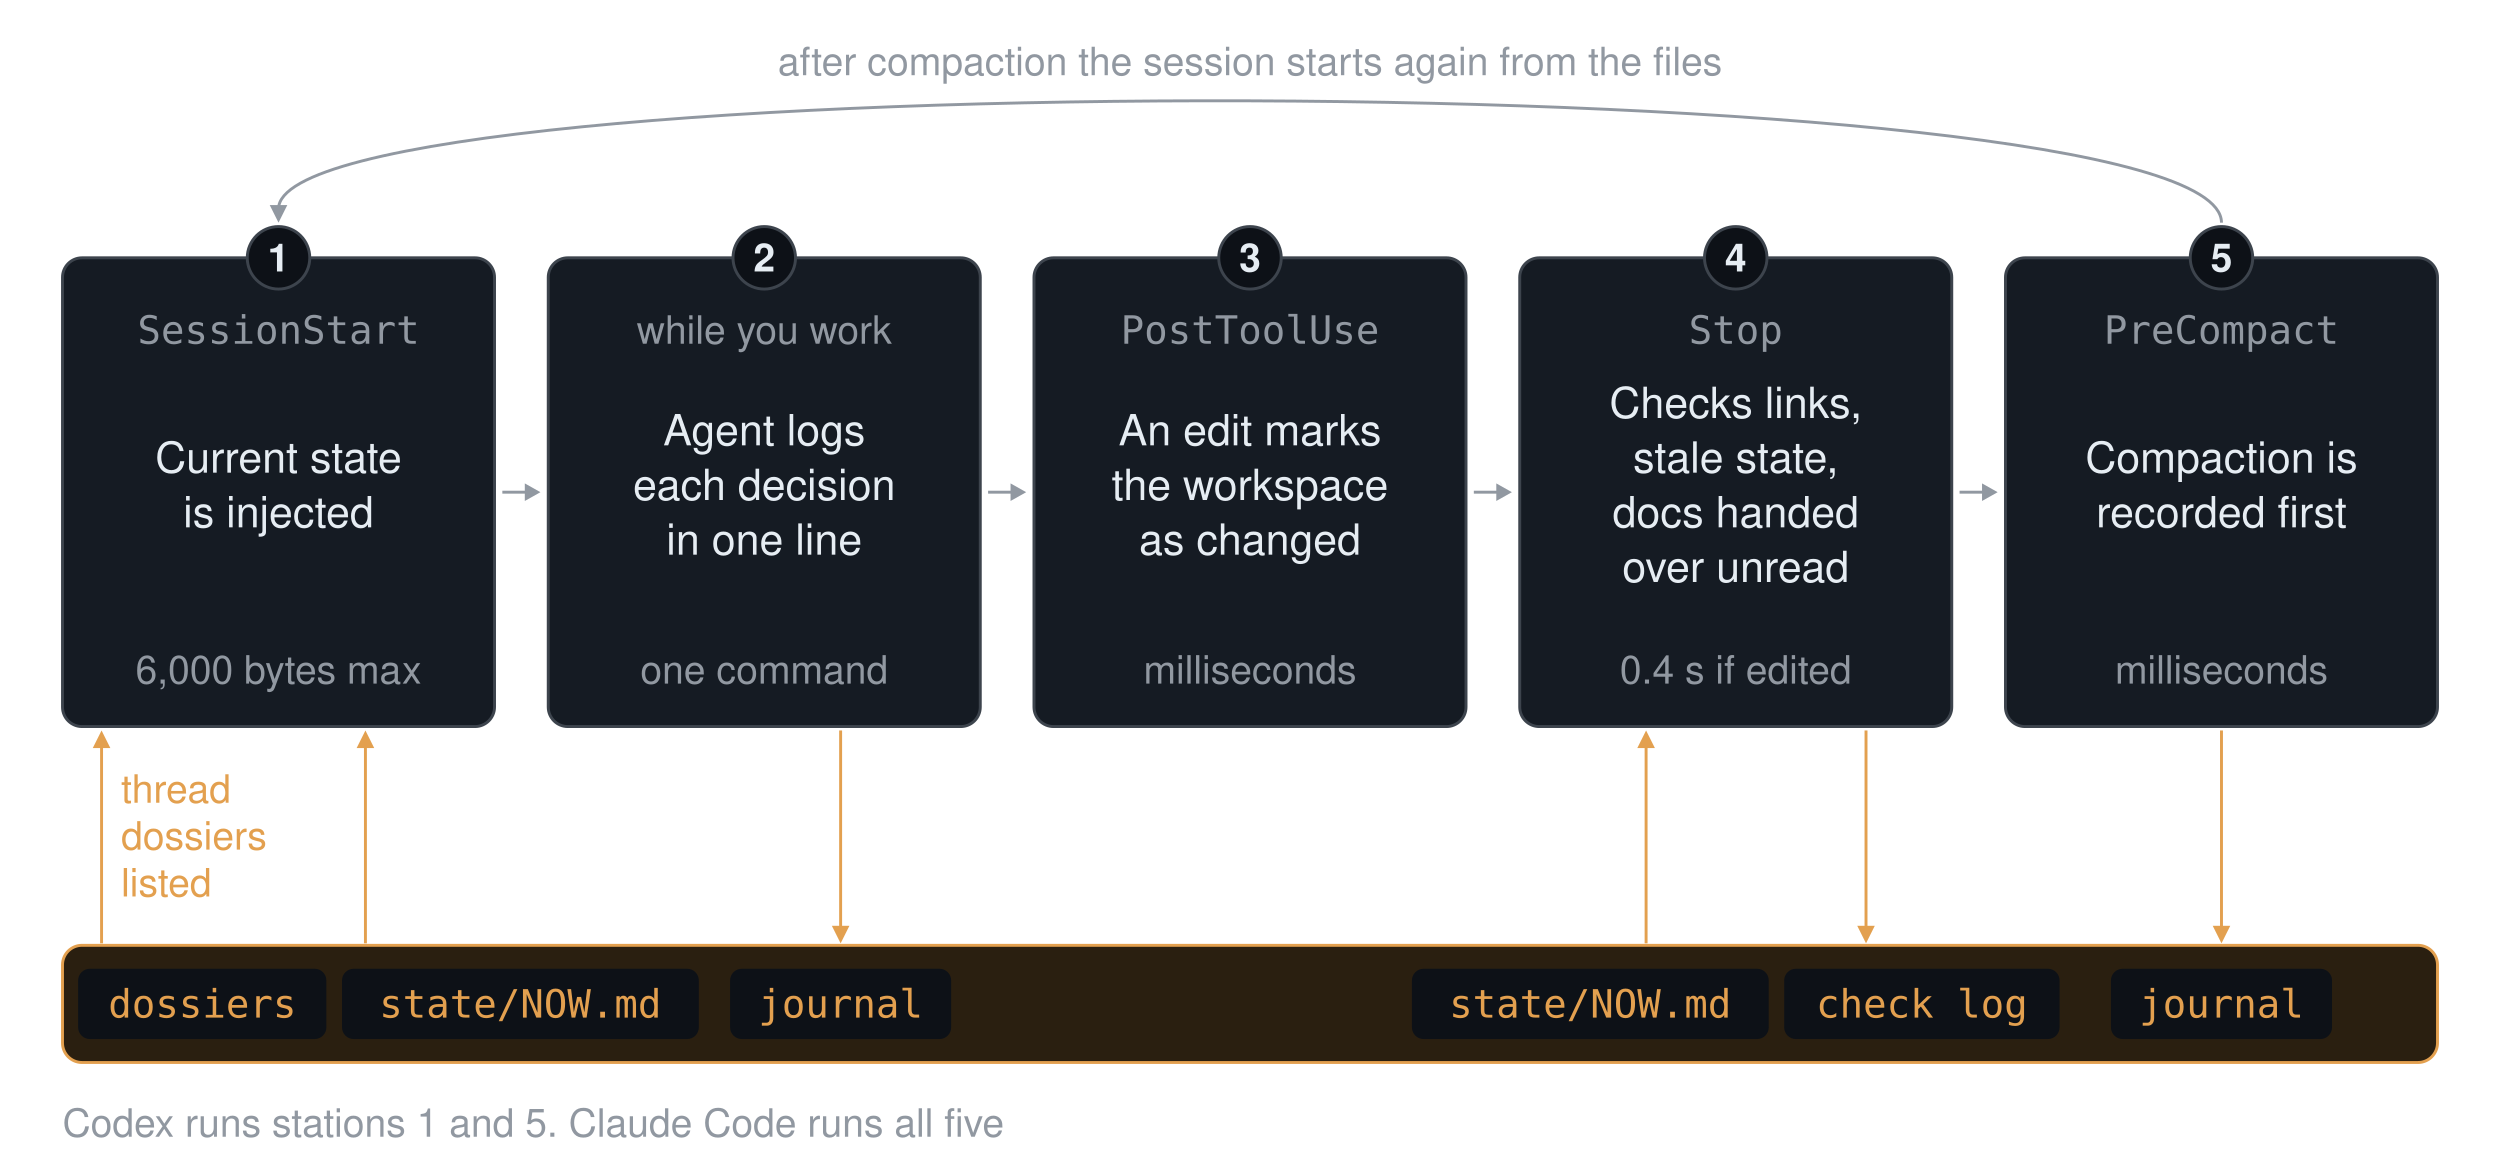
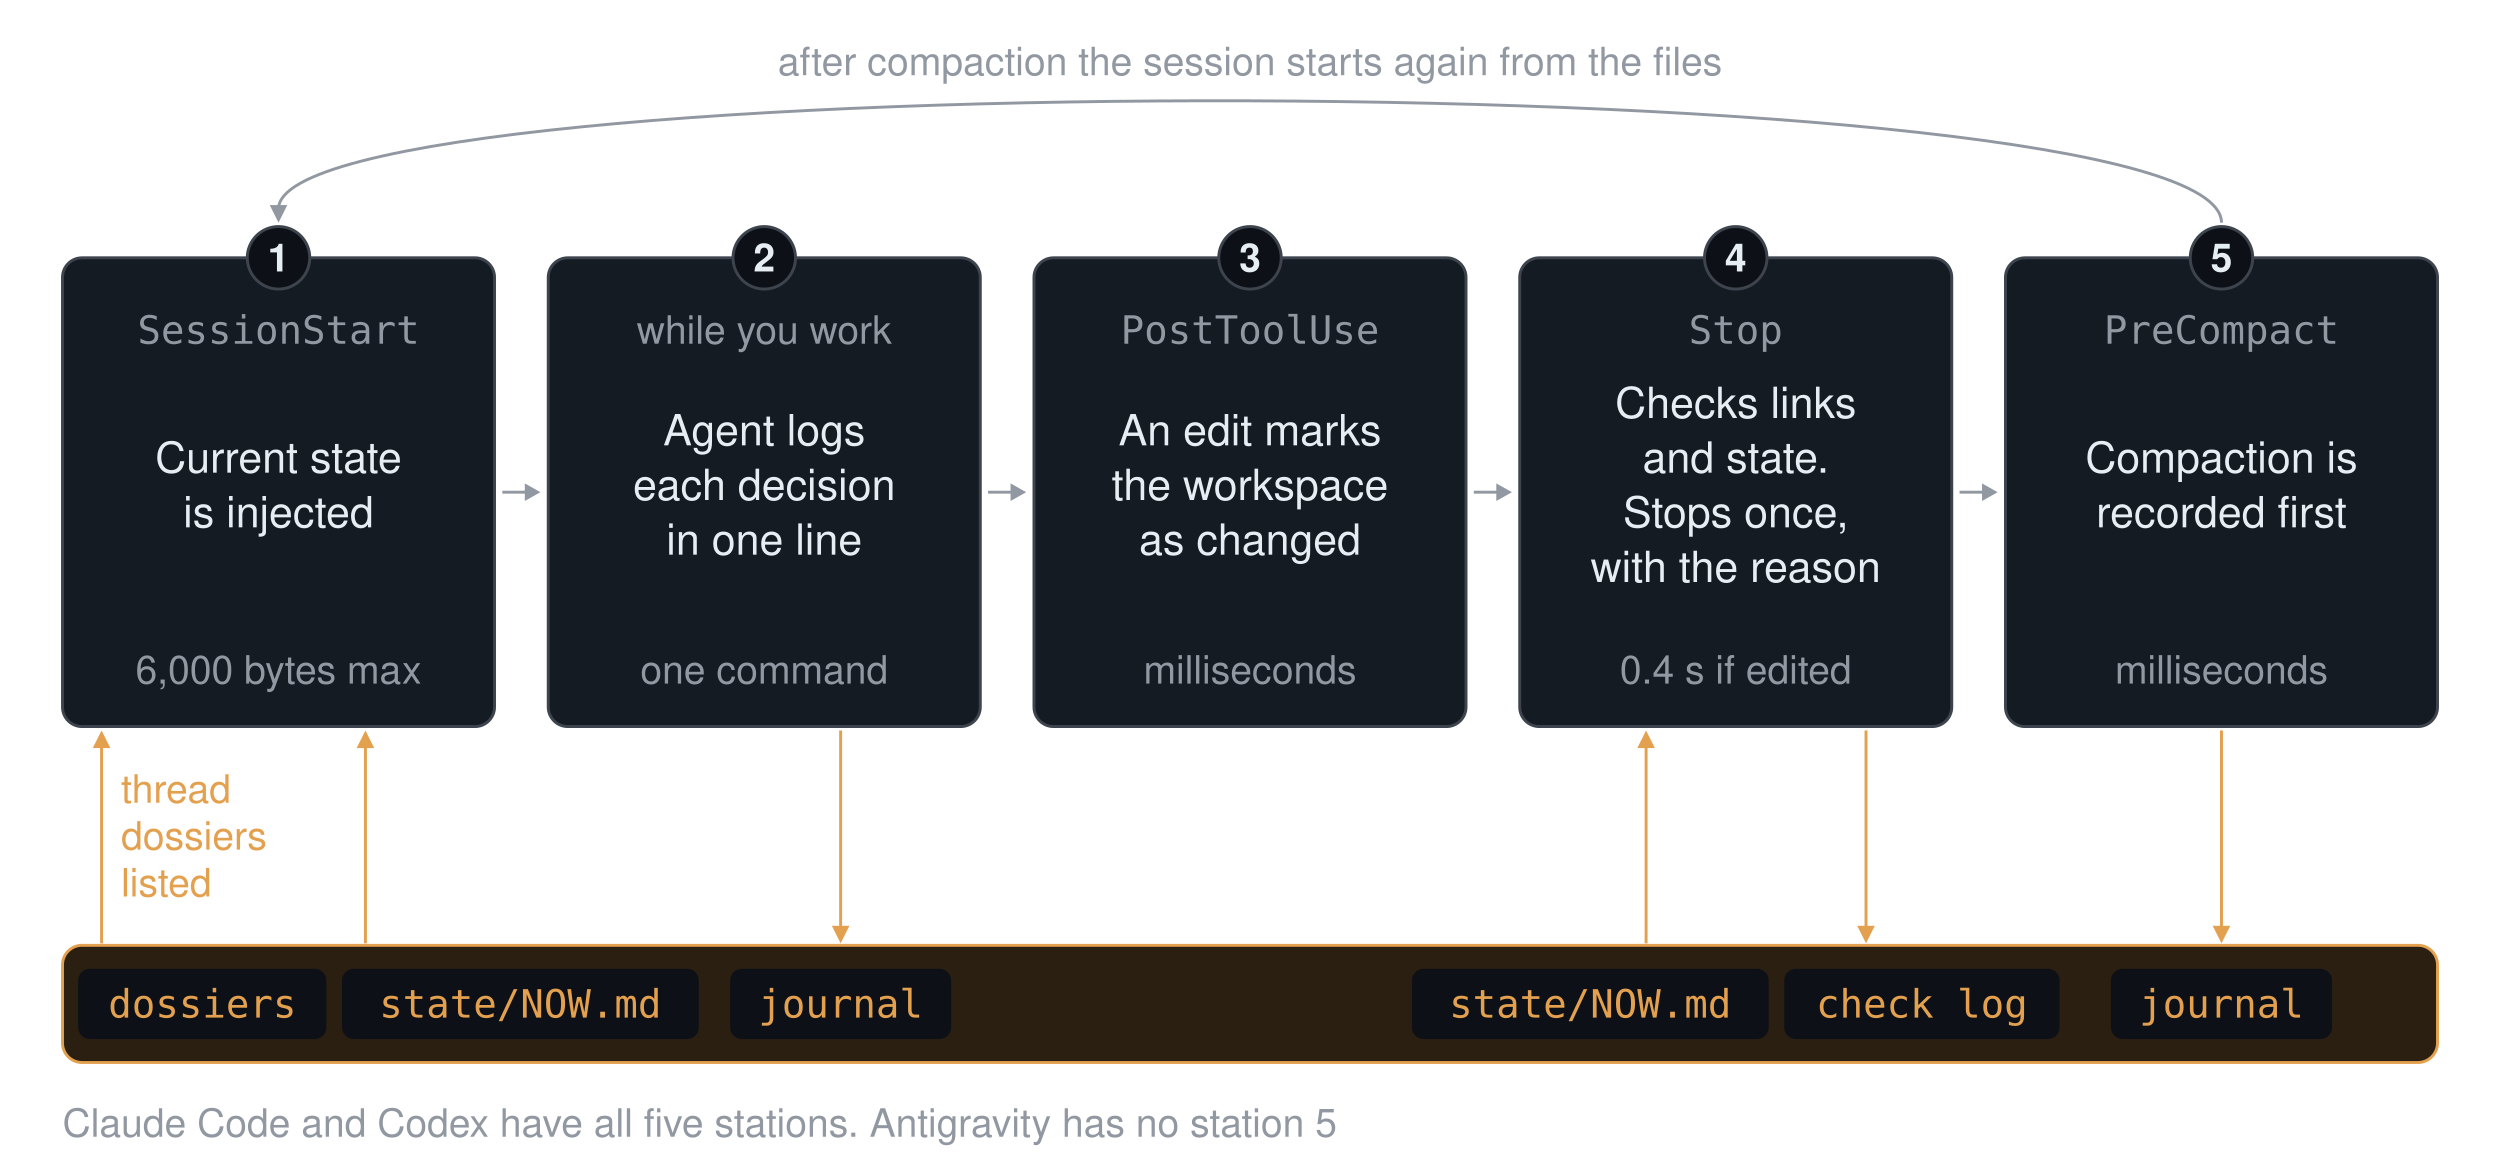
<svg xmlns="http://www.w3.org/2000/svg" viewBox="0 0 1280 600" width="1280" height="600" role="img" aria-labelledby="t d">
  <path d="M1137.4 114 C1137.4 32 142.6 32 142.6 107" fill="none" stroke="#9198a1" stroke-width="1.5" />
  <path d="M142.6 114L138.1 105L147.1 105Z" fill="#9198a1" />
  <text x="640" y="38.5" font-size="20" font-family="ui-sans-serif, -apple-system, 'Segoe UI', Helvetica, Arial, sans-serif" fill="#9198a1" text-anchor="middle">after compaction the session starts again from the files</text>
  <line x1="257.2" y1="252" x2="270.3" y2="252" stroke="#9198a1" stroke-width="1.5" />
  <path d="M276.7 252L268.7 256.5L268.7 247.5Z" fill="#9198a1" />
  <line x1="505.9" y1="252" x2="519" y2="252" stroke="#9198a1" stroke-width="1.5" />
  <path d="M525.4 252L517.4 256.5L517.4 247.5Z" fill="#9198a1" />
  <line x1="754.6" y1="252" x2="767.7" y2="252" stroke="#9198a1" stroke-width="1.5" />
  <path d="M774.1 252L766.1 256.5L766.1 247.5Z" fill="#9198a1" />
  <line x1="1003.3" y1="252" x2="1016.4" y2="252" stroke="#9198a1" stroke-width="1.5" />
  <path d="M1022.8 252L1014.8 256.5L1014.8 247.5Z" fill="#9198a1" />
  <rect x="32" y="132" width="221.2" height="240" rx="10" fill="#151b23" stroke="#3d444d" stroke-width="1.5" />
  <circle cx="142.6" cy="132" r="16" fill="#0d1117" stroke="#3d444d" stroke-width="1.5" />
  <text x="142.6" y="139" font-size="20" font-family="ui-sans-serif, -apple-system, 'Segoe UI', Helvetica, Arial, sans-serif" fill="#e6edf3" font-weight="600" text-anchor="middle">1</text>
  <text x="142.6" y="176" font-size="20" font-family="ui-monospace, SFMono-Regular, Menlo, Consolas, monospace" fill="#9198a1" text-anchor="middle">SessionStart</text>
  <text x="142.6" y="242" font-size="22" font-family="ui-sans-serif, -apple-system, 'Segoe UI', Helvetica, Arial, sans-serif" fill="#e6edf3" text-anchor="middle">Current state</text>
  <text x="142.6" y="270" font-size="22" font-family="ui-sans-serif, -apple-system, 'Segoe UI', Helvetica, Arial, sans-serif" fill="#e6edf3" text-anchor="middle">is injected</text>
  <text x="142.6" y="350" font-size="20" font-family="ui-sans-serif, -apple-system, 'Segoe UI', Helvetica, Arial, sans-serif" fill="#9198a1" text-anchor="middle">6,000 bytes max</text>
  <rect x="280.7" y="132" width="221.2" height="240" rx="10" fill="#151b23" stroke="#3d444d" stroke-width="1.5" />
  <circle cx="391.3" cy="132" r="16" fill="#0d1117" stroke="#3d444d" stroke-width="1.5" />
  <text x="391.3" y="139" font-size="20" font-family="ui-sans-serif, -apple-system, 'Segoe UI', Helvetica, Arial, sans-serif" fill="#e6edf3" font-weight="600" text-anchor="middle">2</text>
  <text x="391.3" y="176" font-size="20" font-family="ui-sans-serif, -apple-system, 'Segoe UI', Helvetica, Arial, sans-serif" fill="#9198a1" text-anchor="middle">while you work</text>
  <text x="391.3" y="228" font-size="22" font-family="ui-sans-serif, -apple-system, 'Segoe UI', Helvetica, Arial, sans-serif" fill="#e6edf3" text-anchor="middle">Agent logs</text>
  <text x="391.3" y="256" font-size="22" font-family="ui-sans-serif, -apple-system, 'Segoe UI', Helvetica, Arial, sans-serif" fill="#e6edf3" text-anchor="middle">each decision</text>
  <text x="391.3" y="284" font-size="22" font-family="ui-sans-serif, -apple-system, 'Segoe UI', Helvetica, Arial, sans-serif" fill="#e6edf3" text-anchor="middle">in one line</text>
  <text x="391.3" y="350" font-size="20" font-family="ui-sans-serif, -apple-system, 'Segoe UI', Helvetica, Arial, sans-serif" fill="#9198a1" text-anchor="middle">one command</text>
  <rect x="529.4" y="132" width="221.2" height="240" rx="10" fill="#151b23" stroke="#3d444d" stroke-width="1.5" />
  <circle cx="640" cy="132" r="16" fill="#0d1117" stroke="#3d444d" stroke-width="1.5" />
  <text x="640" y="139" font-size="20" font-family="ui-sans-serif, -apple-system, 'Segoe UI', Helvetica, Arial, sans-serif" fill="#e6edf3" font-weight="600" text-anchor="middle">3</text>
  <text x="640" y="176" font-size="20" font-family="ui-monospace, SFMono-Regular, Menlo, Consolas, monospace" fill="#9198a1" text-anchor="middle">PostToolUse</text>
  <text x="640" y="228" font-size="22" font-family="ui-sans-serif, -apple-system, 'Segoe UI', Helvetica, Arial, sans-serif" fill="#e6edf3" text-anchor="middle">An edit marks</text>
  <text x="640" y="256" font-size="22" font-family="ui-sans-serif, -apple-system, 'Segoe UI', Helvetica, Arial, sans-serif" fill="#e6edf3" text-anchor="middle">the workspace</text>
  <text x="640" y="284" font-size="22" font-family="ui-sans-serif, -apple-system, 'Segoe UI', Helvetica, Arial, sans-serif" fill="#e6edf3" text-anchor="middle">as changed</text>
  <text x="640" y="350" font-size="20" font-family="ui-sans-serif, -apple-system, 'Segoe UI', Helvetica, Arial, sans-serif" fill="#9198a1" text-anchor="middle">milliseconds</text>
  <rect x="778.1" y="132" width="221.2" height="240" rx="10" fill="#151b23" stroke="#3d444d" stroke-width="1.5" />
  <circle cx="888.7" cy="132" r="16" fill="#0d1117" stroke="#3d444d" stroke-width="1.5" />
  <text x="888.7" y="139" font-size="20" font-family="ui-sans-serif, -apple-system, 'Segoe UI', Helvetica, Arial, sans-serif" fill="#e6edf3" font-weight="600" text-anchor="middle">4</text>
  <text x="888.7" y="176" font-size="20" font-family="ui-monospace, SFMono-Regular, Menlo, Consolas, monospace" fill="#9198a1" text-anchor="middle">Stop</text>
-   <text x="888.7" y="214" font-size="22" font-family="ui-sans-serif, -apple-system, 'Segoe UI', Helvetica, Arial, sans-serif" fill="#e6edf3" text-anchor="middle">Checks links,</text>
-   <text x="888.7" y="242" font-size="22" font-family="ui-sans-serif, -apple-system, 'Segoe UI', Helvetica, Arial, sans-serif" fill="#e6edf3" text-anchor="middle">stale state,</text>
-   <text x="888.7" y="270" font-size="22" font-family="ui-sans-serif, -apple-system, 'Segoe UI', Helvetica, Arial, sans-serif" fill="#e6edf3" text-anchor="middle">docs handed</text>
-   <text x="888.7" y="298" font-size="22" font-family="ui-sans-serif, -apple-system, 'Segoe UI', Helvetica, Arial, sans-serif" fill="#e6edf3" text-anchor="middle">over unread</text>
+   <text x="888.7" y="214" font-size="22" font-family="ui-sans-serif, -apple-system, 'Segoe UI', Helvetica, Arial, sans-serif" fill="#e6edf3" text-anchor="middle">Checks links</text>
+   <text x="888.7" y="242" font-size="22" font-family="ui-sans-serif, -apple-system, 'Segoe UI', Helvetica, Arial, sans-serif" fill="#e6edf3" text-anchor="middle">and state.</text>
+   <text x="888.7" y="270" font-size="22" font-family="ui-sans-serif, -apple-system, 'Segoe UI', Helvetica, Arial, sans-serif" fill="#e6edf3" text-anchor="middle">Stops once,</text>
+   <text x="888.7" y="298" font-size="22" font-family="ui-sans-serif, -apple-system, 'Segoe UI', Helvetica, Arial, sans-serif" fill="#e6edf3" text-anchor="middle">with the reason</text>
  <text x="888.7" y="350" font-size="20" font-family="ui-sans-serif, -apple-system, 'Segoe UI', Helvetica, Arial, sans-serif" fill="#9198a1" text-anchor="middle">0.4 s if edited</text>
  <rect x="1026.8" y="132" width="221.2" height="240" rx="10" fill="#151b23" stroke="#3d444d" stroke-width="1.5" />
  <circle cx="1137.4" cy="132" r="16" fill="#0d1117" stroke="#3d444d" stroke-width="1.5" />
  <text x="1137.4" y="139" font-size="20" font-family="ui-sans-serif, -apple-system, 'Segoe UI', Helvetica, Arial, sans-serif" fill="#e6edf3" font-weight="600" text-anchor="middle">5</text>
  <text x="1137.4" y="176" font-size="20" font-family="ui-monospace, SFMono-Regular, Menlo, Consolas, monospace" fill="#9198a1" text-anchor="middle">PreCompact</text>
  <text x="1137.4" y="242" font-size="22" font-family="ui-sans-serif, -apple-system, 'Segoe UI', Helvetica, Arial, sans-serif" fill="#e6edf3" text-anchor="middle">Compaction is</text>
  <text x="1137.4" y="270" font-size="22" font-family="ui-sans-serif, -apple-system, 'Segoe UI', Helvetica, Arial, sans-serif" fill="#e6edf3" text-anchor="middle">recorded first</text>
  <text x="1137.4" y="350" font-size="20" font-family="ui-sans-serif, -apple-system, 'Segoe UI', Helvetica, Arial, sans-serif" fill="#9198a1" text-anchor="middle">milliseconds</text>
  <rect x="32" y="484" width="1216" height="60" rx="10" fill="#2a1f10" stroke="#e3a04f" stroke-width="1.5" />
  <rect x="40" y="496" width="127.1" height="36" rx="6" fill="#0d1117" />
  <text x="103.6" y="521" font-size="20" font-family="ui-monospace, SFMono-Regular, Menlo, Consolas, monospace" fill="#e3a04f" text-anchor="middle">dossiers</text>
  <rect x="175.1" y="496" width="182.7" height="36" rx="6" fill="#0d1117" />
  <text x="266.4" y="521" font-size="20" font-family="ui-monospace, SFMono-Regular, Menlo, Consolas, monospace" fill="#e3a04f" text-anchor="middle">state/NOW.md</text>
  <rect x="373.8" y="496" width="113.2" height="36" rx="6" fill="#0d1117" />
  <text x="430.4" y="521" font-size="20" font-family="ui-monospace, SFMono-Regular, Menlo, Consolas, monospace" fill="#e3a04f" text-anchor="middle">journal</text>
  <rect x="722.9" y="496" width="182.7" height="36" rx="6" fill="#0d1117" />
  <text x="814.2" y="521" font-size="20" font-family="ui-monospace, SFMono-Regular, Menlo, Consolas, monospace" fill="#e3a04f" text-anchor="middle">state/NOW.md</text>
  <rect x="913.5" y="496" width="141" height="36" rx="6" fill="#0d1117" />
  <text x="984" y="521" font-size="20" font-family="ui-monospace, SFMono-Regular, Menlo, Consolas, monospace" fill="#e3a04f" text-anchor="middle">check log</text>
  <rect x="1080.8" y="496" width="113.2" height="36" rx="6" fill="#0d1117" />
  <text x="1137.4" y="521" font-size="20" font-family="ui-monospace, SFMono-Regular, Menlo, Consolas, monospace" fill="#e3a04f" text-anchor="middle">journal</text>
  <line x1="52" y1="483" x2="52" y2="381.2" stroke="#e3a04f" stroke-width="1.5" />
  <path d="M52 374L56.5 383L47.5 383Z" fill="#e3a04f" />
  <line x1="187.1" y1="483" x2="187.1" y2="381.2" stroke="#e3a04f" stroke-width="1.5" />
  <path d="M187.1 374L191.6 383L182.6 383Z" fill="#e3a04f" />
  <line x1="430.4" y1="374" x2="430.4" y2="475.8" stroke="#e3a04f" stroke-width="1.5" />
  <path d="M430.4 483L425.9 474L434.9 474Z" fill="#e3a04f" />
  <line x1="842.8" y1="483" x2="842.8" y2="381.2" stroke="#e3a04f" stroke-width="1.5" />
  <path d="M842.8 374L847.3 383L838.3 383Z" fill="#e3a04f" />
  <line x1="955.4" y1="374" x2="955.4" y2="475.8" stroke="#e3a04f" stroke-width="1.5" />
  <path d="M955.4 483L950.9 474L959.9 474Z" fill="#e3a04f" />
  <line x1="1137.4" y1="374" x2="1137.4" y2="475.8" stroke="#e3a04f" stroke-width="1.5" />
  <path d="M1137.4 483L1132.9 474L1141.9 474Z" fill="#e3a04f" />
  <text x="62" y="411" font-size="20" font-family="ui-sans-serif, -apple-system, 'Segoe UI', Helvetica, Arial, sans-serif" fill="#e3a04f">thread</text>
  <text x="62" y="435" font-size="20" font-family="ui-sans-serif, -apple-system, 'Segoe UI', Helvetica, Arial, sans-serif" fill="#e3a04f">dossiers</text>
  <text x="62" y="459" font-size="20" font-family="ui-sans-serif, -apple-system, 'Segoe UI', Helvetica, Arial, sans-serif" fill="#e3a04f">listed</text>
-   <text x="32" y="582" font-size="20" font-family="ui-sans-serif, -apple-system, 'Segoe UI', Helvetica, Arial, sans-serif" fill="#9198a1">Codex runs stations 1 and 5. Claude Code runs all five</text>
+   <text x="32" y="582" font-size="20" font-family="ui-sans-serif, -apple-system, 'Segoe UI', Helvetica, Arial, sans-serif" fill="#9198a1">Claude Code and Codex have all five stations. Antigravity has no station 5</text>
</svg>
